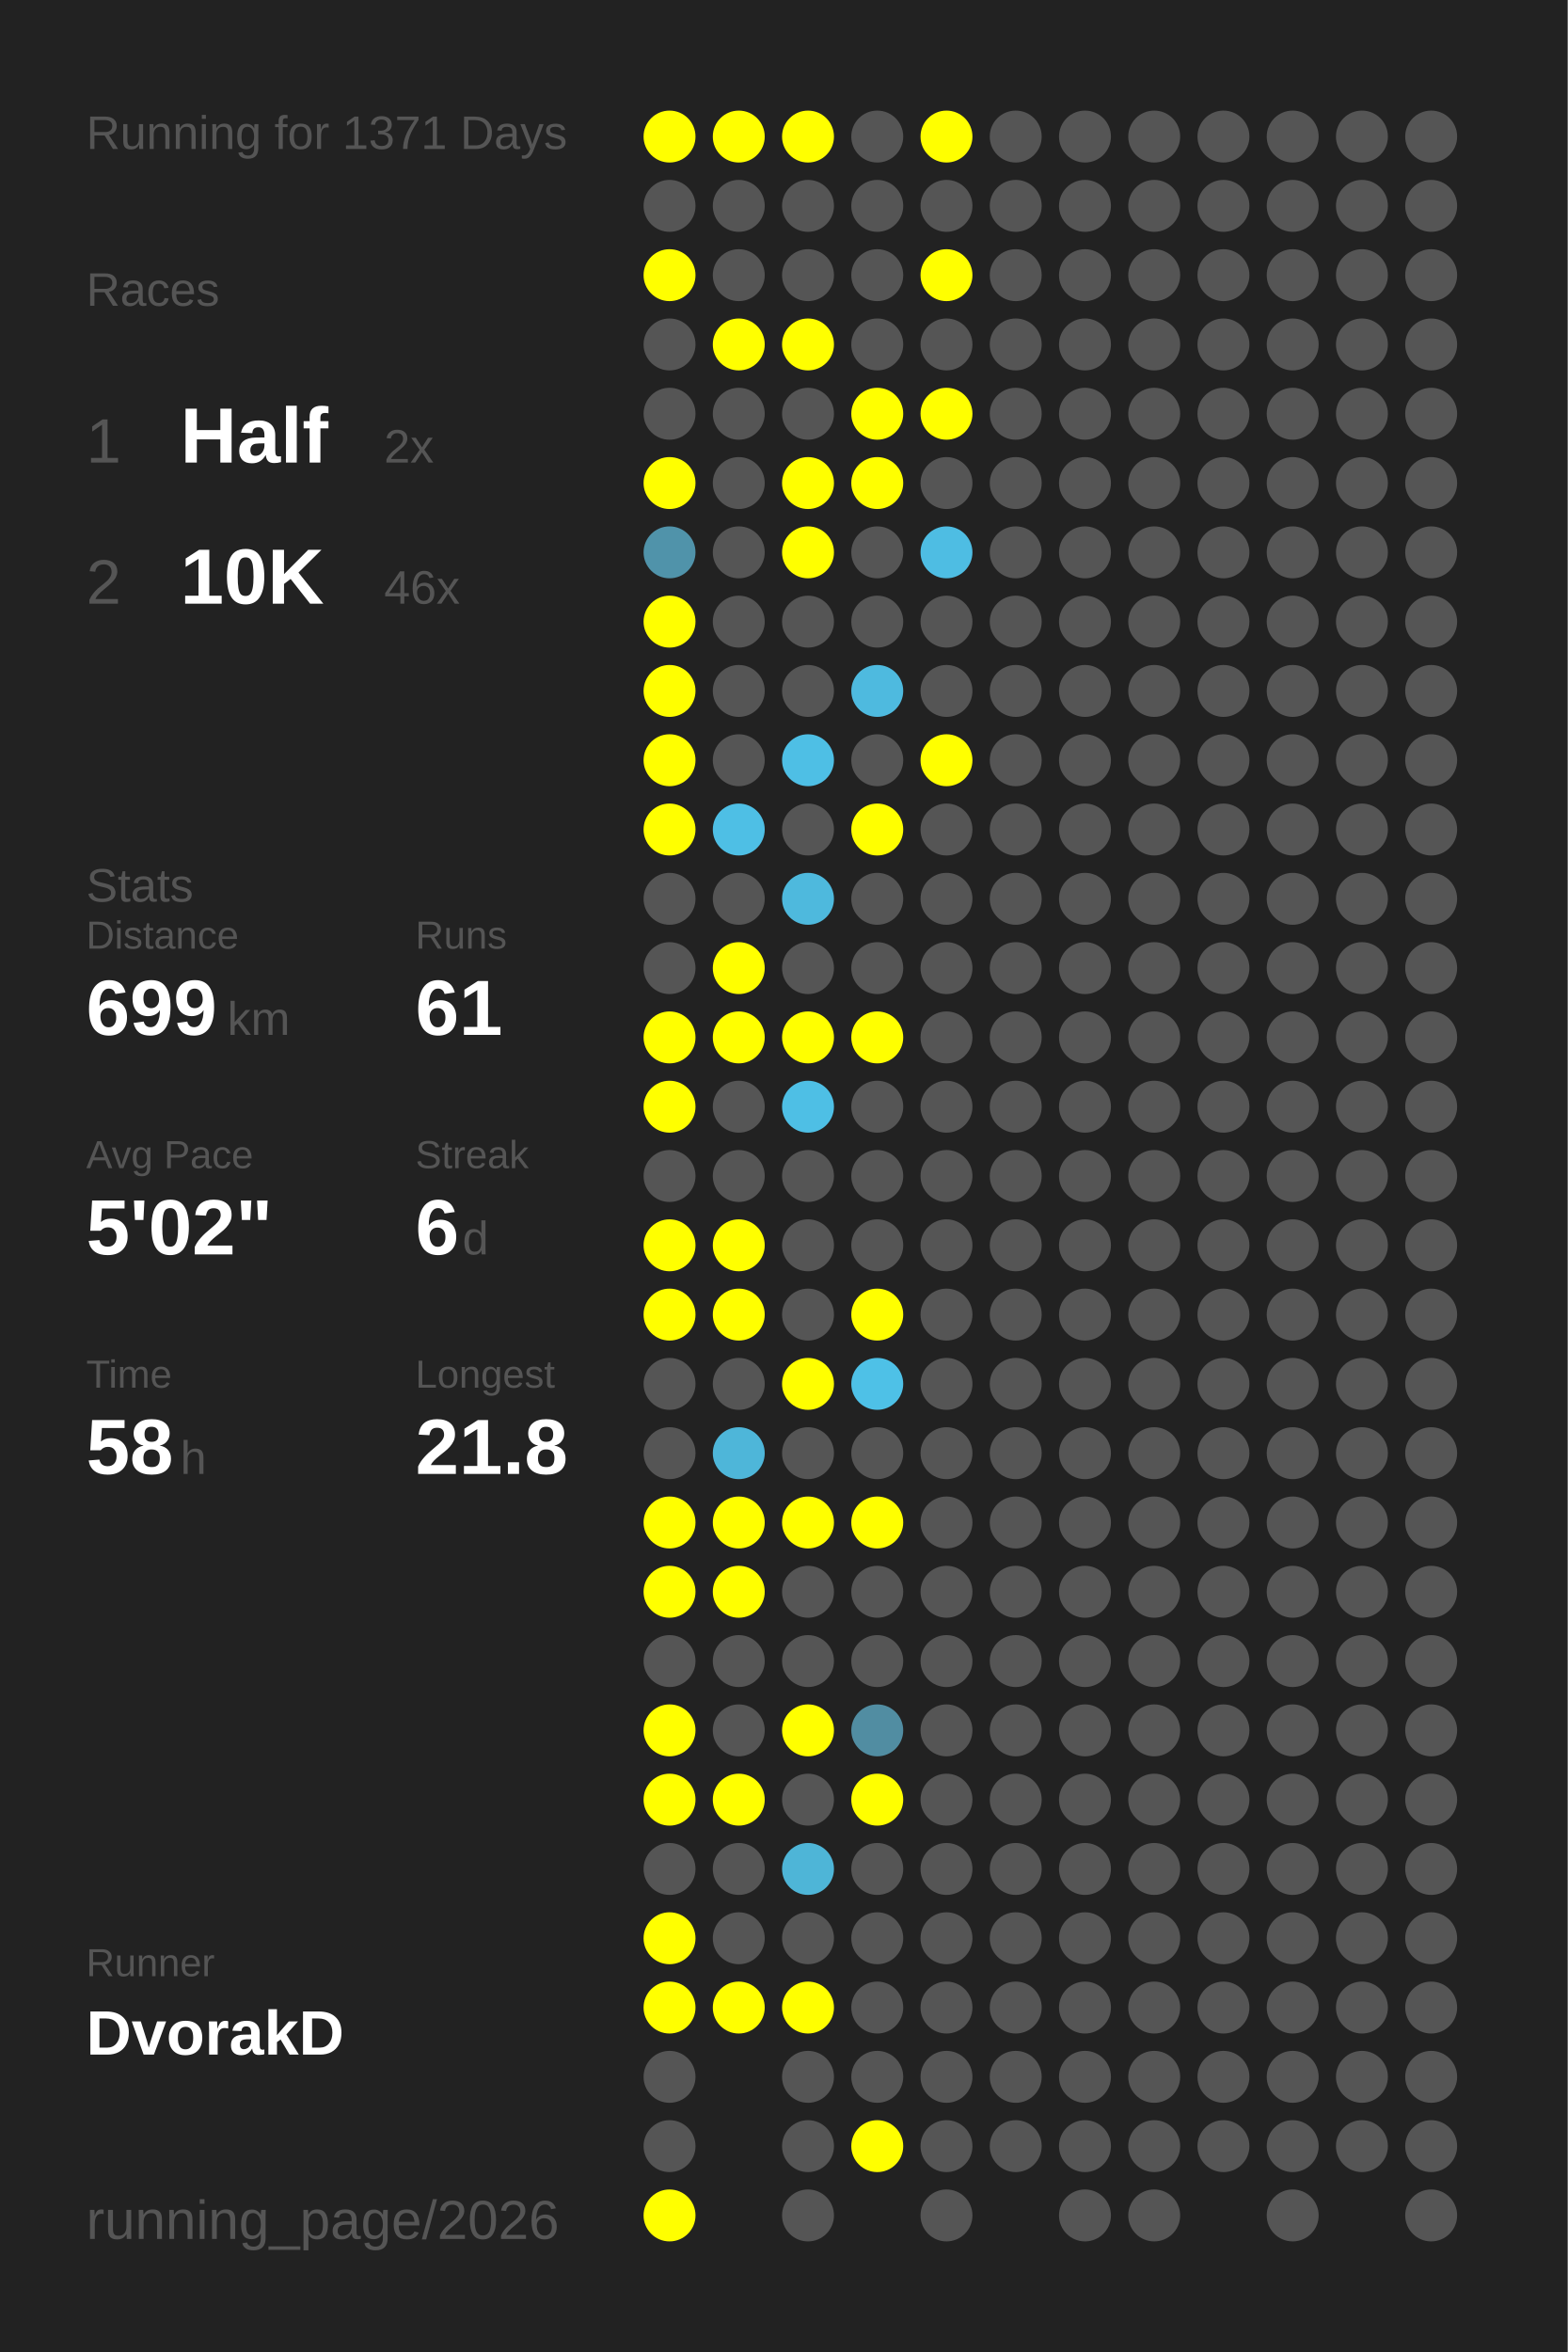
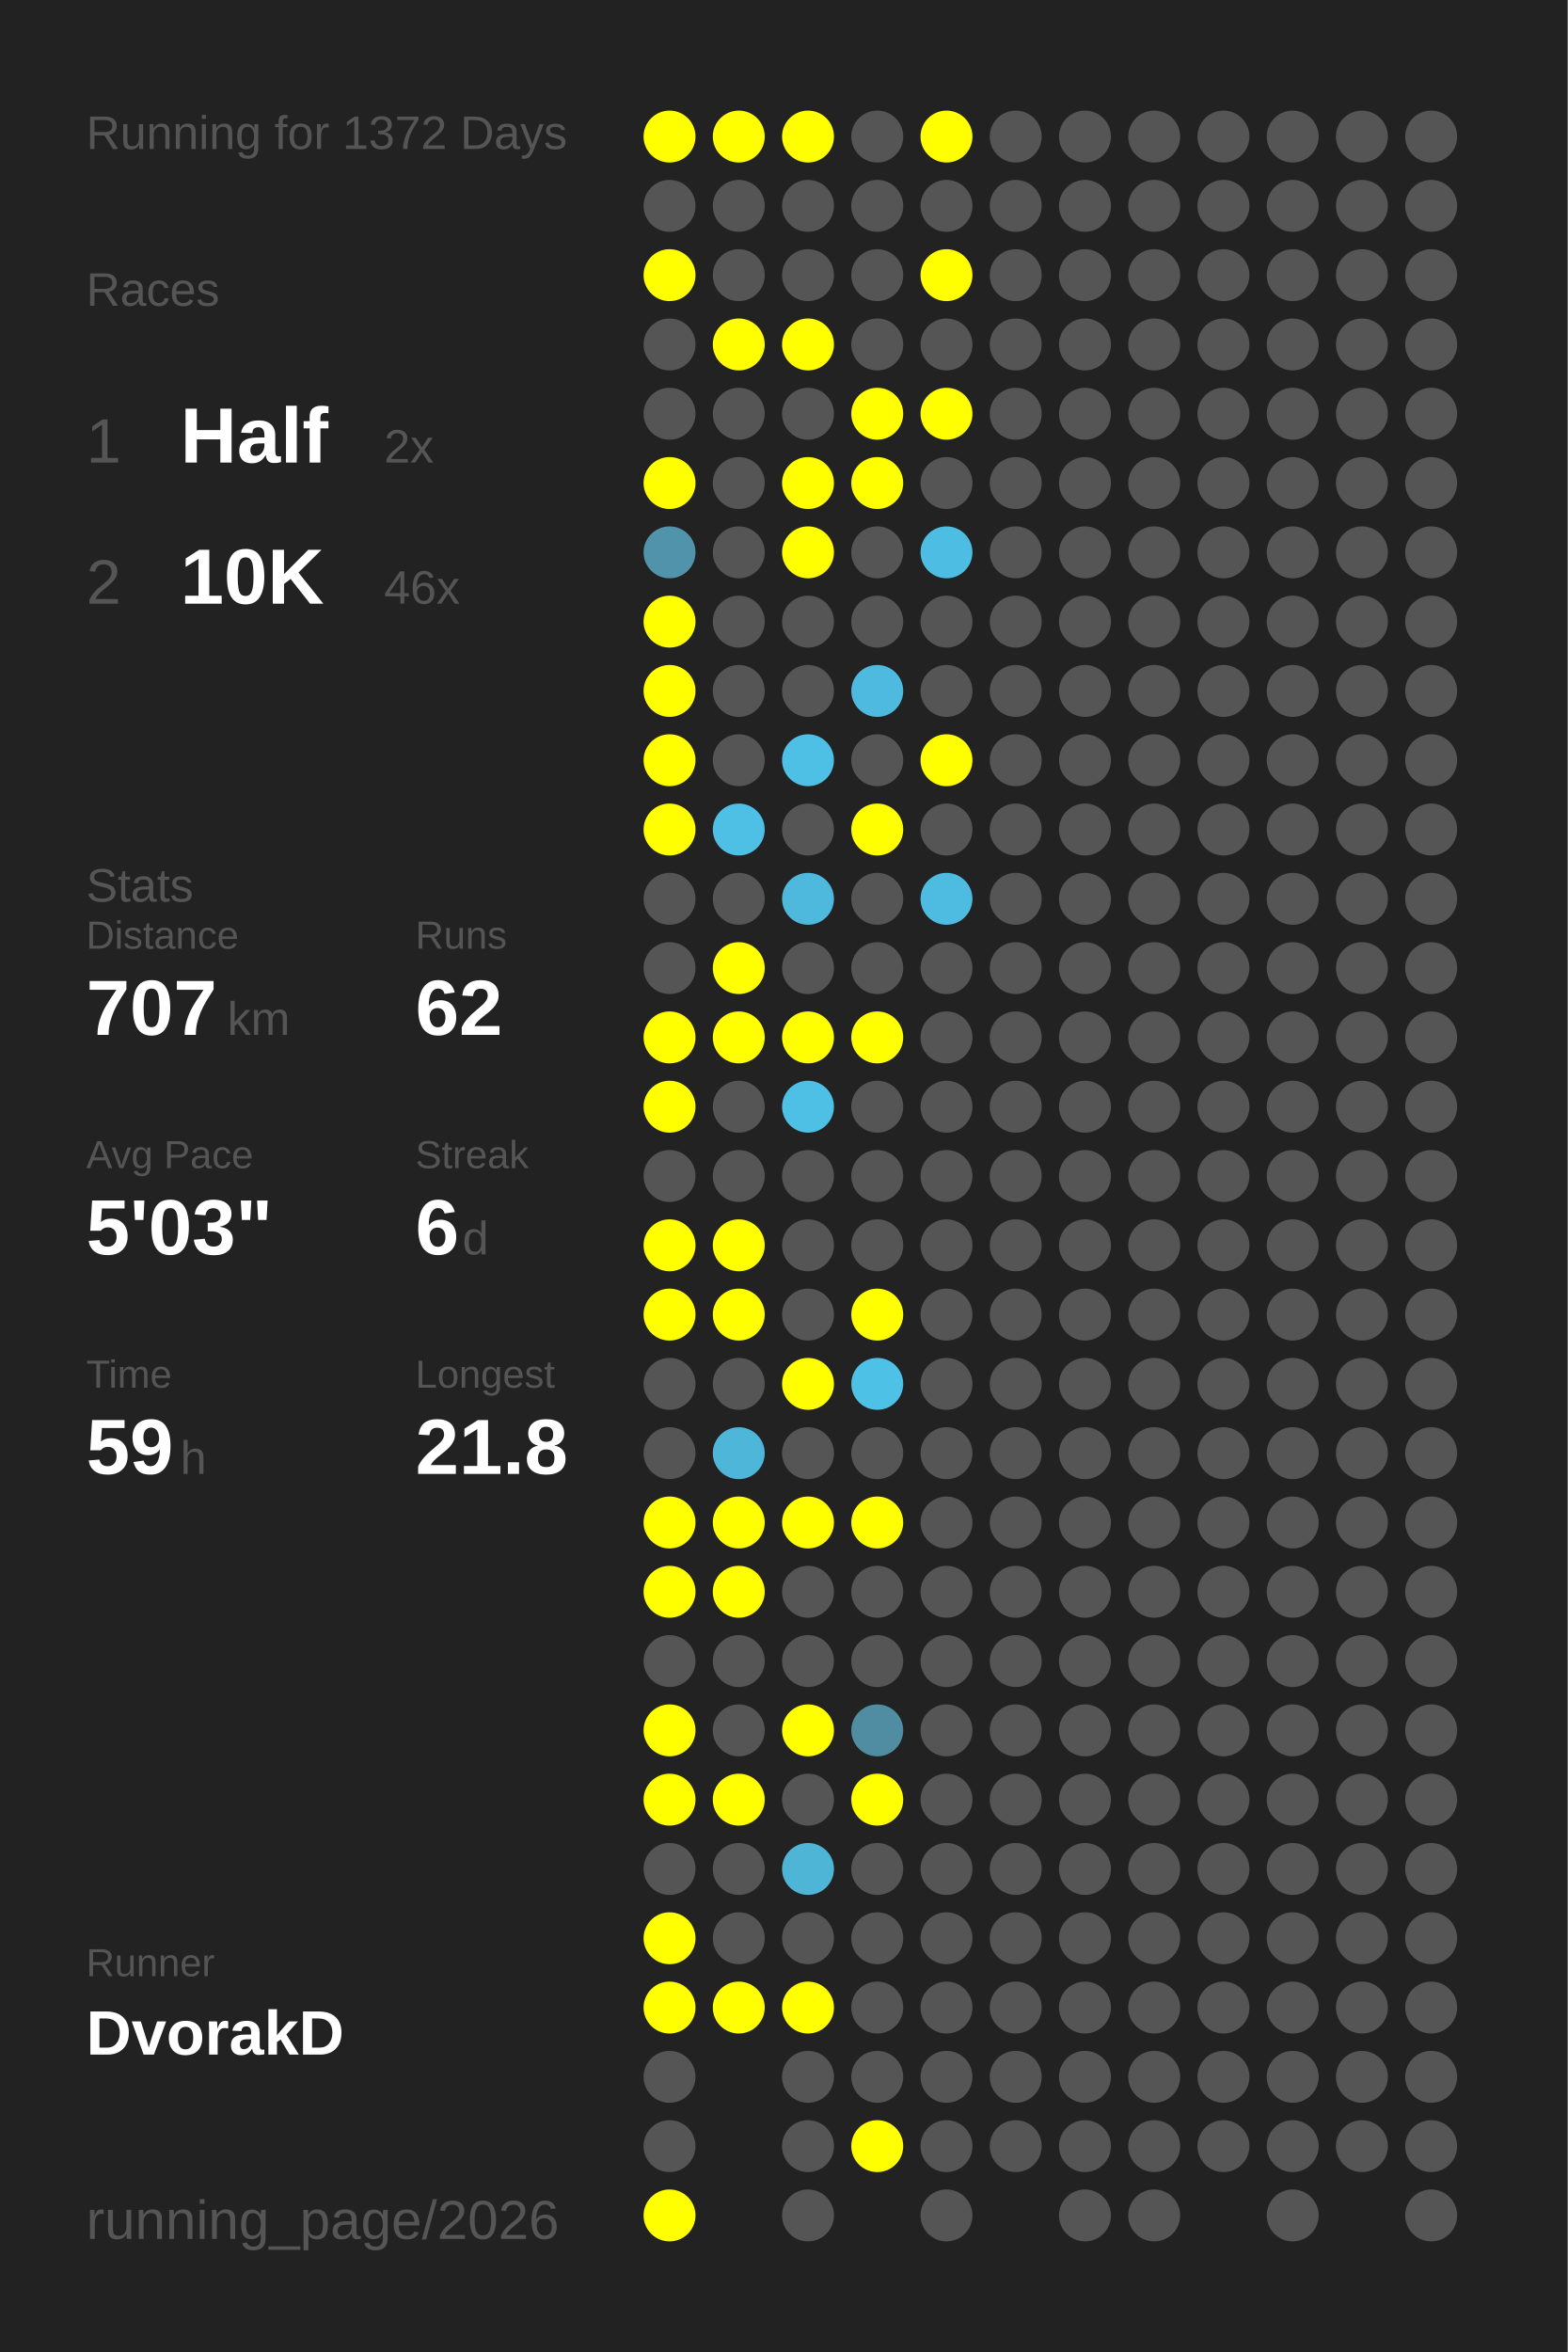
<svg xmlns="http://www.w3.org/2000/svg" baseProfile="full" height="300mm" version="1.1" viewBox="0,0,200,300" width="200mm">
  <defs />
  <rect fill="#222222" height="300" width="200" x="0" y="0" />
-   <text fill="#555555" style="font-size:6px; font-family:Arial;" x="11" y="19">Running for 1371 Days</text>
+   <text fill="#555555" style="font-size:6px; font-family:Arial;" x="11" y="19">Running for 1372 Days</text>
  <text fill="#555555" style="font-size:6px; font-family:Arial;" x="11" y="39">Races</text>
  <text fill="#555555" style="font-size:8px; font-family:Arial;" x="11" y="59">1</text>
  <text fill="#FFFFFF" style="font-size:10px; font-family:Arial; font-weight:bold;" x="23" y="59">Half</text>
  <text fill="#555555" style="font-size:6px; font-family:Arial;" x="49" y="59">2x</text>
  <text fill="#555555" style="font-size:8px; font-family:Arial;" x="11" y="77">2</text>
  <text fill="#FFFFFF" style="font-size:10px; font-family:Arial; font-weight:bold;" x="23" y="77">10K</text>
  <text fill="#555555" style="font-size:6px; font-family:Arial;" x="49" y="77">46x</text>
  <text fill="#555555" style="font-size:6px; font-family:Arial;" x="11" y="115">Stats</text>
  <text fill="#555555" style="font-size:5px; font-family:Arial;" x="11" y="121">Distance</text>
-   <text fill="#FFFFFF" style="font-size:10px; font-family:Arial; font-weight:bold;" x="11" y="132">699</text>
+   <text fill="#FFFFFF" style="font-size:10px; font-family:Arial; font-weight:bold;" x="11" y="132">707</text>
  <text fill="#555555" style="font-size:6px; font-family:Arial;" x="29" y="132">km</text>
  <text fill="#555555" style="font-size:5px; font-family:Arial;" x="53" y="121">Runs</text>
-   <text fill="#FFFFFF" style="font-size:10px; font-family:Arial; font-weight:bold;" x="53" y="132">61</text>
+   <text fill="#FFFFFF" style="font-size:10px; font-family:Arial; font-weight:bold;" x="53" y="132">62</text>
  <text fill="#555555" style="font-size:5px; font-family:Arial;" x="11" y="149">Avg Pace</text>
-   <text fill="#FFFFFF" style="font-size:10px; font-family:Arial; font-weight:bold;" x="11" y="160">5'02"</text>
+   <text fill="#FFFFFF" style="font-size:10px; font-family:Arial; font-weight:bold;" x="11" y="160">5'03"</text>
  <text fill="#555555" style="font-size:5px; font-family:Arial;" x="53" y="149">Streak</text>
  <text fill="#FFFFFF" style="font-size:10px; font-family:Arial; font-weight:bold;" x="53" y="160">6</text>
  <text fill="#555555" style="font-size:6px; font-family:Arial;" x="59" y="160">d</text>
  <text fill="#555555" style="font-size:5px; font-family:Arial;" x="11" y="177">Time</text>
-   <text fill="#FFFFFF" style="font-size:10px; font-family:Arial; font-weight:bold;" x="11" y="188">58</text>
+   <text fill="#FFFFFF" style="font-size:10px; font-family:Arial; font-weight:bold;" x="11" y="188">59</text>
  <text fill="#555555" style="font-size:6px; font-family:Arial;" x="23" y="188">h</text>
  <text fill="#555555" style="font-size:5px; font-family:Arial;" x="53" y="177">Longest</text>
  <text fill="#FFFFFF" style="font-size:10px; font-family:Arial; font-weight:bold;" x="53" y="188">21.8</text>
  <text fill="#555555" style="font-size:5px; font-family:Arial;" x="11" y="252.065">Runner</text>
  <text fill="#FFFFFF" style="font-size:8px; font-family:Arial; font-weight:bold;" x="11" y="262.065">DvorakD</text>
  <text fill="#555555" style="font-size:7px; font-family:Arial;" x="11" y="285.581">running_page/2026</text>
  <circle cx="85.417" cy="17.419" fill="#FFFF00" r="3.312" />
  <circle cx="85.417" cy="26.258" fill="#555555" r="3.312" />
  <circle cx="85.417" cy="35.097" fill="#FFFF00" r="3.312" />
  <circle cx="85.417" cy="43.935" fill="#555555" r="3.312" />
  <circle cx="85.417" cy="52.774" fill="#555555" r="3.312" />
  <circle cx="85.417" cy="61.613" fill="#FFFF00" r="3.312" />
  <circle cx="85.417" cy="70.452" fill="#5093aa" r="3.312" />
  <circle cx="85.417" cy="79.29" fill="#FFFF00" r="3.312" />
  <circle cx="85.417" cy="88.129" fill="#FFFF00" r="3.312" />
  <circle cx="85.417" cy="96.968" fill="#FFFF00" r="3.312" />
  <circle cx="85.417" cy="105.806" fill="#FFFF00" r="3.312" />
  <circle cx="85.417" cy="114.645" fill="#555555" r="3.312" />
  <circle cx="85.417" cy="123.484" fill="#555555" r="3.312" />
  <circle cx="85.417" cy="132.323" fill="#FFFF00" r="3.312" />
  <circle cx="85.417" cy="141.161" fill="#FFFF00" r="3.312" />
  <circle cx="85.417" cy="150" fill="#555555" r="3.312" />
  <circle cx="85.417" cy="158.839" fill="#FFFF00" r="3.312" />
  <circle cx="85.417" cy="167.677" fill="#FFFF00" r="3.312" />
  <circle cx="85.417" cy="176.516" fill="#555555" r="3.312" />
  <circle cx="85.417" cy="185.355" fill="#555555" r="3.312" />
  <circle cx="85.417" cy="194.194" fill="#FFFF00" r="3.312" />
  <circle cx="85.417" cy="203.032" fill="#FFFF00" r="3.312" />
  <circle cx="85.417" cy="211.871" fill="#555555" r="3.312" />
  <circle cx="85.417" cy="220.71" fill="#FFFF00" r="3.312" />
  <circle cx="85.417" cy="229.548" fill="#FFFF00" r="3.312" />
  <circle cx="85.417" cy="238.387" fill="#555555" r="3.312" />
  <circle cx="85.417" cy="247.226" fill="#FFFF00" r="3.312" />
  <circle cx="85.417" cy="256.065" fill="#FFFF00" r="3.312" />
  <circle cx="85.417" cy="264.903" fill="#555555" r="3.312" />
  <circle cx="85.417" cy="273.742" fill="#555555" r="3.312" />
  <circle cx="85.417" cy="282.581" fill="#FFFF00" r="3.312" />
  <circle cx="94.25" cy="17.419" fill="#FFFF00" r="3.312" />
  <circle cx="94.25" cy="26.258" fill="#555555" r="3.312" />
  <circle cx="94.25" cy="35.097" fill="#555555" r="3.312" />
  <circle cx="94.25" cy="43.935" fill="#FFFF00" r="3.312" />
  <circle cx="94.25" cy="52.774" fill="#555555" r="3.312" />
  <circle cx="94.25" cy="61.613" fill="#555555" r="3.312" />
  <circle cx="94.25" cy="70.452" fill="#555555" r="3.312" />
  <circle cx="94.25" cy="79.29" fill="#555555" r="3.312" />
  <circle cx="94.25" cy="88.129" fill="#555555" r="3.312" />
  <circle cx="94.25" cy="96.968" fill="#555555" r="3.312" />
  <circle cx="94.25" cy="105.806" fill="#4ebfe5" r="3.312" />
  <circle cx="94.25" cy="114.645" fill="#555555" r="3.312" />
  <circle cx="94.25" cy="123.484" fill="#FFFF00" r="3.312" />
  <circle cx="94.25" cy="132.323" fill="#FFFF00" r="3.312" />
  <circle cx="94.25" cy="141.161" fill="#555555" r="3.312" />
  <circle cx="94.25" cy="150" fill="#555555" r="3.312" />
  <circle cx="94.25" cy="158.839" fill="#FFFF00" r="3.312" />
  <circle cx="94.25" cy="167.677" fill="#FFFF00" r="3.312" />
  <circle cx="94.25" cy="176.516" fill="#555555" r="3.312" />
  <circle cx="94.25" cy="185.355" fill="#4eb6d9" r="3.312" />
  <circle cx="94.25" cy="194.194" fill="#FFFF00" r="3.312" />
  <circle cx="94.25" cy="203.032" fill="#FFFF00" r="3.312" />
  <circle cx="94.25" cy="211.871" fill="#555555" r="3.312" />
  <circle cx="94.25" cy="220.71" fill="#555555" r="3.312" />
  <circle cx="94.25" cy="229.548" fill="#FFFF00" r="3.312" />
  <circle cx="94.25" cy="238.387" fill="#555555" r="3.312" />
  <circle cx="94.25" cy="247.226" fill="#555555" r="3.312" />
  <circle cx="94.25" cy="256.065" fill="#FFFF00" r="3.312" />
  <circle cx="103.083" cy="17.419" fill="#FFFF00" r="3.312" />
  <circle cx="103.083" cy="26.258" fill="#555555" r="3.312" />
  <circle cx="103.083" cy="35.097" fill="#555555" r="3.312" />
  <circle cx="103.083" cy="43.935" fill="#FFFF00" r="3.312" />
  <circle cx="103.083" cy="52.774" fill="#555555" r="3.312" />
  <circle cx="103.083" cy="61.613" fill="#FFFF00" r="3.312" />
  <circle cx="103.083" cy="70.452" fill="#FFFF00" r="3.312" />
  <circle cx="103.083" cy="79.29" fill="#555555" r="3.312" />
  <circle cx="103.083" cy="88.129" fill="#555555" r="3.312" />
  <circle cx="103.083" cy="96.968" fill="#4ebfe5" r="3.312" />
  <circle cx="103.083" cy="105.806" fill="#555555" r="3.312" />
  <circle cx="103.083" cy="114.645" fill="#4eb9dd" r="3.312" />
  <circle cx="103.083" cy="123.484" fill="#555555" r="3.312" />
  <circle cx="103.083" cy="132.323" fill="#FFFF00" r="3.312" />
  <circle cx="103.083" cy="141.161" fill="#4ebfe5" r="3.312" />
  <circle cx="103.083" cy="150" fill="#555555" r="3.312" />
  <circle cx="103.083" cy="158.839" fill="#555555" r="3.312" />
  <circle cx="103.083" cy="167.677" fill="#555555" r="3.312" />
  <circle cx="103.083" cy="176.516" fill="#FFFF00" r="3.312" />
  <circle cx="103.083" cy="185.355" fill="#555555" r="3.312" />
  <circle cx="103.083" cy="194.194" fill="#FFFF00" r="3.312" />
  <circle cx="103.083" cy="203.032" fill="#555555" r="3.312" />
  <circle cx="103.083" cy="211.871" fill="#555555" r="3.312" />
  <circle cx="103.083" cy="220.71" fill="#FFFF00" r="3.312" />
  <circle cx="103.083" cy="229.548" fill="#555555" r="3.312" />
  <circle cx="103.083" cy="238.387" fill="#4eb5d7" r="3.312" />
  <circle cx="103.083" cy="247.226" fill="#555555" r="3.312" />
  <circle cx="103.083" cy="256.065" fill="#FFFF00" r="3.312" />
  <circle cx="103.083" cy="264.903" fill="#555555" r="3.312" />
  <circle cx="103.083" cy="273.742" fill="#555555" r="3.312" />
  <circle cx="103.083" cy="282.581" fill="#555555" r="3.312" />
  <circle cx="111.917" cy="17.419" fill="#555555" r="3.312" />
  <circle cx="111.917" cy="26.258" fill="#555555" r="3.312" />
  <circle cx="111.917" cy="35.097" fill="#555555" r="3.312" />
  <circle cx="111.917" cy="43.935" fill="#555555" r="3.312" />
  <circle cx="111.917" cy="52.774" fill="#FFFF00" r="3.312" />
  <circle cx="111.917" cy="61.613" fill="#FFFF00" r="3.312" />
  <circle cx="111.917" cy="70.452" fill="#555555" r="3.312" />
  <circle cx="111.917" cy="79.29" fill="#555555" r="3.312" />
  <circle cx="111.917" cy="88.129" fill="#4ebadf" r="3.312" />
  <circle cx="111.917" cy="96.968" fill="#555555" r="3.312" />
  <circle cx="111.917" cy="105.806" fill="#FFFF00" r="3.312" />
  <circle cx="111.917" cy="114.645" fill="#555555" r="3.312" />
  <circle cx="111.917" cy="123.484" fill="#555555" r="3.312" />
  <circle cx="111.917" cy="132.323" fill="#FFFF00" r="3.312" />
  <circle cx="111.917" cy="141.161" fill="#555555" r="3.312" />
  <circle cx="111.917" cy="150" fill="#555555" r="3.312" />
  <circle cx="111.917" cy="158.839" fill="#555555" r="3.312" />
  <circle cx="111.917" cy="167.677" fill="#FFFF00" r="3.312" />
  <circle cx="111.917" cy="176.516" fill="#4ec1e7" r="3.312" />
  <circle cx="111.917" cy="185.355" fill="#555555" r="3.312" />
  <circle cx="111.917" cy="194.194" fill="#FFFF00" r="3.312" />
  <circle cx="111.917" cy="203.032" fill="#555555" r="3.312" />
  <circle cx="111.917" cy="211.871" fill="#555555" r="3.312" />
  <circle cx="111.917" cy="220.71" fill="#518da2" r="3.312" />
  <circle cx="111.917" cy="229.548" fill="#FFFF00" r="3.312" />
  <circle cx="111.917" cy="238.387" fill="#555555" r="3.312" />
  <circle cx="111.917" cy="247.226" fill="#555555" r="3.312" />
  <circle cx="111.917" cy="256.065" fill="#555555" r="3.312" />
  <circle cx="111.917" cy="264.903" fill="#555555" r="3.312" />
  <circle cx="111.917" cy="273.742" fill="#FFFF00" r="3.312" />
  <circle cx="120.75" cy="17.419" fill="#FFFF00" r="3.312" />
  <circle cx="120.75" cy="26.258" fill="#555555" r="3.312" />
  <circle cx="120.75" cy="35.097" fill="#FFFF00" r="3.312" />
  <circle cx="120.75" cy="43.935" fill="#555555" r="3.312" />
  <circle cx="120.75" cy="52.774" fill="#FFFF00" r="3.312" />
  <circle cx="120.75" cy="61.613" fill="#555555" r="3.312" />
  <circle cx="120.75" cy="70.452" fill="#4ebde3" r="3.312" />
  <circle cx="120.75" cy="79.29" fill="#555555" r="3.312" />
  <circle cx="120.75" cy="88.129" fill="#555555" r="3.312" />
  <circle cx="120.75" cy="96.968" fill="#FFFF00" r="3.312" />
  <circle cx="120.75" cy="105.806" fill="#555555" r="3.312" />
-   <circle cx="120.75" cy="114.645" fill="#555555" r="3.312" />
+   <circle cx="120.75" cy="114.645" fill="#4ebce1" r="3.312" />
  <circle cx="120.75" cy="123.484" fill="#555555" r="3.312" />
  <circle cx="120.75" cy="132.323" fill="#555555" r="3.312" />
  <circle cx="120.75" cy="141.161" fill="#555555" r="3.312" />
  <circle cx="120.75" cy="150" fill="#555555" r="3.312" />
  <circle cx="120.75" cy="158.839" fill="#555555" r="3.312" />
  <circle cx="120.75" cy="167.677" fill="#555555" r="3.312" />
  <circle cx="120.75" cy="176.516" fill="#555555" r="3.312" />
  <circle cx="120.75" cy="185.355" fill="#555555" r="3.312" />
  <circle cx="120.75" cy="194.194" fill="#555555" r="3.312" />
  <circle cx="120.75" cy="203.032" fill="#555555" r="3.312" />
  <circle cx="120.75" cy="211.871" fill="#555555" r="3.312" />
  <circle cx="120.75" cy="220.71" fill="#555555" r="3.312" />
  <circle cx="120.75" cy="229.548" fill="#555555" r="3.312" />
  <circle cx="120.75" cy="238.387" fill="#555555" r="3.312" />
  <circle cx="120.75" cy="247.226" fill="#555555" r="3.312" />
  <circle cx="120.75" cy="256.065" fill="#555555" r="3.312" />
  <circle cx="120.75" cy="264.903" fill="#555555" r="3.312" />
  <circle cx="120.75" cy="273.742" fill="#555555" r="3.312" />
  <circle cx="120.75" cy="282.581" fill="#555555" r="3.312" />
  <circle cx="129.583" cy="17.419" fill="#555555" r="3.312" />
  <circle cx="129.583" cy="26.258" fill="#555555" r="3.312" />
  <circle cx="129.583" cy="35.097" fill="#555555" r="3.312" />
  <circle cx="129.583" cy="43.935" fill="#555555" r="3.312" />
  <circle cx="129.583" cy="52.774" fill="#555555" r="3.312" />
  <circle cx="129.583" cy="61.613" fill="#555555" r="3.312" />
  <circle cx="129.583" cy="70.452" fill="#555555" r="3.312" />
  <circle cx="129.583" cy="79.29" fill="#555555" r="3.312" />
  <circle cx="129.583" cy="88.129" fill="#555555" r="3.312" />
  <circle cx="129.583" cy="96.968" fill="#555555" r="3.312" />
  <circle cx="129.583" cy="105.806" fill="#555555" r="3.312" />
  <circle cx="129.583" cy="114.645" fill="#555555" r="3.312" />
  <circle cx="129.583" cy="123.484" fill="#555555" r="3.312" />
  <circle cx="129.583" cy="132.323" fill="#555555" r="3.312" />
  <circle cx="129.583" cy="141.161" fill="#555555" r="3.312" />
  <circle cx="129.583" cy="150" fill="#555555" r="3.312" />
  <circle cx="129.583" cy="158.839" fill="#555555" r="3.312" />
  <circle cx="129.583" cy="167.677" fill="#555555" r="3.312" />
  <circle cx="129.583" cy="176.516" fill="#555555" r="3.312" />
  <circle cx="129.583" cy="185.355" fill="#555555" r="3.312" />
  <circle cx="129.583" cy="194.194" fill="#555555" r="3.312" />
  <circle cx="129.583" cy="203.032" fill="#555555" r="3.312" />
  <circle cx="129.583" cy="211.871" fill="#555555" r="3.312" />
  <circle cx="129.583" cy="220.71" fill="#555555" r="3.312" />
  <circle cx="129.583" cy="229.548" fill="#555555" r="3.312" />
  <circle cx="129.583" cy="238.387" fill="#555555" r="3.312" />
  <circle cx="129.583" cy="247.226" fill="#555555" r="3.312" />
  <circle cx="129.583" cy="256.065" fill="#555555" r="3.312" />
  <circle cx="129.583" cy="264.903" fill="#555555" r="3.312" />
  <circle cx="129.583" cy="273.742" fill="#555555" r="3.312" />
  <circle cx="138.417" cy="17.419" fill="#555555" r="3.312" />
  <circle cx="138.417" cy="26.258" fill="#555555" r="3.312" />
  <circle cx="138.417" cy="35.097" fill="#555555" r="3.312" />
  <circle cx="138.417" cy="43.935" fill="#555555" r="3.312" />
  <circle cx="138.417" cy="52.774" fill="#555555" r="3.312" />
  <circle cx="138.417" cy="61.613" fill="#555555" r="3.312" />
  <circle cx="138.417" cy="70.452" fill="#555555" r="3.312" />
  <circle cx="138.417" cy="79.29" fill="#555555" r="3.312" />
  <circle cx="138.417" cy="88.129" fill="#555555" r="3.312" />
  <circle cx="138.417" cy="96.968" fill="#555555" r="3.312" />
  <circle cx="138.417" cy="105.806" fill="#555555" r="3.312" />
  <circle cx="138.417" cy="114.645" fill="#555555" r="3.312" />
  <circle cx="138.417" cy="123.484" fill="#555555" r="3.312" />
  <circle cx="138.417" cy="132.323" fill="#555555" r="3.312" />
  <circle cx="138.417" cy="141.161" fill="#555555" r="3.312" />
  <circle cx="138.417" cy="150" fill="#555555" r="3.312" />
  <circle cx="138.417" cy="158.839" fill="#555555" r="3.312" />
  <circle cx="138.417" cy="167.677" fill="#555555" r="3.312" />
  <circle cx="138.417" cy="176.516" fill="#555555" r="3.312" />
  <circle cx="138.417" cy="185.355" fill="#555555" r="3.312" />
  <circle cx="138.417" cy="194.194" fill="#555555" r="3.312" />
  <circle cx="138.417" cy="203.032" fill="#555555" r="3.312" />
  <circle cx="138.417" cy="211.871" fill="#555555" r="3.312" />
  <circle cx="138.417" cy="220.71" fill="#555555" r="3.312" />
  <circle cx="138.417" cy="229.548" fill="#555555" r="3.312" />
  <circle cx="138.417" cy="238.387" fill="#555555" r="3.312" />
  <circle cx="138.417" cy="247.226" fill="#555555" r="3.312" />
  <circle cx="138.417" cy="256.065" fill="#555555" r="3.312" />
  <circle cx="138.417" cy="264.903" fill="#555555" r="3.312" />
  <circle cx="138.417" cy="273.742" fill="#555555" r="3.312" />
  <circle cx="138.417" cy="282.581" fill="#555555" r="3.312" />
  <circle cx="147.25" cy="17.419" fill="#555555" r="3.312" />
  <circle cx="147.25" cy="26.258" fill="#555555" r="3.312" />
  <circle cx="147.25" cy="35.097" fill="#555555" r="3.312" />
  <circle cx="147.25" cy="43.935" fill="#555555" r="3.312" />
  <circle cx="147.25" cy="52.774" fill="#555555" r="3.312" />
  <circle cx="147.25" cy="61.613" fill="#555555" r="3.312" />
  <circle cx="147.25" cy="70.452" fill="#555555" r="3.312" />
  <circle cx="147.25" cy="79.29" fill="#555555" r="3.312" />
  <circle cx="147.25" cy="88.129" fill="#555555" r="3.312" />
  <circle cx="147.25" cy="96.968" fill="#555555" r="3.312" />
  <circle cx="147.25" cy="105.806" fill="#555555" r="3.312" />
  <circle cx="147.25" cy="114.645" fill="#555555" r="3.312" />
  <circle cx="147.25" cy="123.484" fill="#555555" r="3.312" />
  <circle cx="147.25" cy="132.323" fill="#555555" r="3.312" />
  <circle cx="147.25" cy="141.161" fill="#555555" r="3.312" />
  <circle cx="147.25" cy="150" fill="#555555" r="3.312" />
  <circle cx="147.25" cy="158.839" fill="#555555" r="3.312" />
  <circle cx="147.25" cy="167.677" fill="#555555" r="3.312" />
  <circle cx="147.25" cy="176.516" fill="#555555" r="3.312" />
  <circle cx="147.25" cy="185.355" fill="#555555" r="3.312" />
  <circle cx="147.25" cy="194.194" fill="#555555" r="3.312" />
  <circle cx="147.25" cy="203.032" fill="#555555" r="3.312" />
  <circle cx="147.25" cy="211.871" fill="#555555" r="3.312" />
  <circle cx="147.25" cy="220.71" fill="#555555" r="3.312" />
  <circle cx="147.25" cy="229.548" fill="#555555" r="3.312" />
  <circle cx="147.25" cy="238.387" fill="#555555" r="3.312" />
  <circle cx="147.25" cy="247.226" fill="#555555" r="3.312" />
  <circle cx="147.25" cy="256.065" fill="#555555" r="3.312" />
  <circle cx="147.25" cy="264.903" fill="#555555" r="3.312" />
  <circle cx="147.25" cy="273.742" fill="#555555" r="3.312" />
  <circle cx="147.25" cy="282.581" fill="#555555" r="3.312" />
  <circle cx="156.083" cy="17.419" fill="#555555" r="3.312" />
  <circle cx="156.083" cy="26.258" fill="#555555" r="3.312" />
  <circle cx="156.083" cy="35.097" fill="#555555" r="3.312" />
  <circle cx="156.083" cy="43.935" fill="#555555" r="3.312" />
  <circle cx="156.083" cy="52.774" fill="#555555" r="3.312" />
  <circle cx="156.083" cy="61.613" fill="#555555" r="3.312" />
  <circle cx="156.083" cy="70.452" fill="#555555" r="3.312" />
  <circle cx="156.083" cy="79.29" fill="#555555" r="3.312" />
  <circle cx="156.083" cy="88.129" fill="#555555" r="3.312" />
  <circle cx="156.083" cy="96.968" fill="#555555" r="3.312" />
  <circle cx="156.083" cy="105.806" fill="#555555" r="3.312" />
  <circle cx="156.083" cy="114.645" fill="#555555" r="3.312" />
  <circle cx="156.083" cy="123.484" fill="#555555" r="3.312" />
  <circle cx="156.083" cy="132.323" fill="#555555" r="3.312" />
  <circle cx="156.083" cy="141.161" fill="#555555" r="3.312" />
  <circle cx="156.083" cy="150" fill="#555555" r="3.312" />
  <circle cx="156.083" cy="158.839" fill="#555555" r="3.312" />
  <circle cx="156.083" cy="167.677" fill="#555555" r="3.312" />
  <circle cx="156.083" cy="176.516" fill="#555555" r="3.312" />
  <circle cx="156.083" cy="185.355" fill="#555555" r="3.312" />
  <circle cx="156.083" cy="194.194" fill="#555555" r="3.312" />
  <circle cx="156.083" cy="203.032" fill="#555555" r="3.312" />
  <circle cx="156.083" cy="211.871" fill="#555555" r="3.312" />
  <circle cx="156.083" cy="220.71" fill="#555555" r="3.312" />
  <circle cx="156.083" cy="229.548" fill="#555555" r="3.312" />
  <circle cx="156.083" cy="238.387" fill="#555555" r="3.312" />
  <circle cx="156.083" cy="247.226" fill="#555555" r="3.312" />
  <circle cx="156.083" cy="256.065" fill="#555555" r="3.312" />
  <circle cx="156.083" cy="264.903" fill="#555555" r="3.312" />
  <circle cx="156.083" cy="273.742" fill="#555555" r="3.312" />
  <circle cx="164.917" cy="17.419" fill="#555555" r="3.312" />
  <circle cx="164.917" cy="26.258" fill="#555555" r="3.312" />
  <circle cx="164.917" cy="35.097" fill="#555555" r="3.312" />
  <circle cx="164.917" cy="43.935" fill="#555555" r="3.312" />
  <circle cx="164.917" cy="52.774" fill="#555555" r="3.312" />
  <circle cx="164.917" cy="61.613" fill="#555555" r="3.312" />
  <circle cx="164.917" cy="70.452" fill="#555555" r="3.312" />
  <circle cx="164.917" cy="79.29" fill="#555555" r="3.312" />
  <circle cx="164.917" cy="88.129" fill="#555555" r="3.312" />
  <circle cx="164.917" cy="96.968" fill="#555555" r="3.312" />
  <circle cx="164.917" cy="105.806" fill="#555555" r="3.312" />
  <circle cx="164.917" cy="114.645" fill="#555555" r="3.312" />
  <circle cx="164.917" cy="123.484" fill="#555555" r="3.312" />
  <circle cx="164.917" cy="132.323" fill="#555555" r="3.312" />
  <circle cx="164.917" cy="141.161" fill="#555555" r="3.312" />
  <circle cx="164.917" cy="150" fill="#555555" r="3.312" />
  <circle cx="164.917" cy="158.839" fill="#555555" r="3.312" />
  <circle cx="164.917" cy="167.677" fill="#555555" r="3.312" />
  <circle cx="164.917" cy="176.516" fill="#555555" r="3.312" />
  <circle cx="164.917" cy="185.355" fill="#555555" r="3.312" />
  <circle cx="164.917" cy="194.194" fill="#555555" r="3.312" />
  <circle cx="164.917" cy="203.032" fill="#555555" r="3.312" />
  <circle cx="164.917" cy="211.871" fill="#555555" r="3.312" />
  <circle cx="164.917" cy="220.71" fill="#555555" r="3.312" />
  <circle cx="164.917" cy="229.548" fill="#555555" r="3.312" />
  <circle cx="164.917" cy="238.387" fill="#555555" r="3.312" />
  <circle cx="164.917" cy="247.226" fill="#555555" r="3.312" />
  <circle cx="164.917" cy="256.065" fill="#555555" r="3.312" />
  <circle cx="164.917" cy="264.903" fill="#555555" r="3.312" />
  <circle cx="164.917" cy="273.742" fill="#555555" r="3.312" />
  <circle cx="164.917" cy="282.581" fill="#555555" r="3.312" />
  <circle cx="173.75" cy="17.419" fill="#555555" r="3.312" />
  <circle cx="173.75" cy="26.258" fill="#555555" r="3.312" />
  <circle cx="173.75" cy="35.097" fill="#555555" r="3.312" />
  <circle cx="173.75" cy="43.935" fill="#555555" r="3.312" />
  <circle cx="173.75" cy="52.774" fill="#555555" r="3.312" />
  <circle cx="173.75" cy="61.613" fill="#555555" r="3.312" />
  <circle cx="173.75" cy="70.452" fill="#555555" r="3.312" />
  <circle cx="173.75" cy="79.29" fill="#555555" r="3.312" />
  <circle cx="173.75" cy="88.129" fill="#555555" r="3.312" />
  <circle cx="173.75" cy="96.968" fill="#555555" r="3.312" />
  <circle cx="173.75" cy="105.806" fill="#555555" r="3.312" />
  <circle cx="173.75" cy="114.645" fill="#555555" r="3.312" />
  <circle cx="173.75" cy="123.484" fill="#555555" r="3.312" />
  <circle cx="173.75" cy="132.323" fill="#555555" r="3.312" />
  <circle cx="173.75" cy="141.161" fill="#555555" r="3.312" />
  <circle cx="173.75" cy="150" fill="#555555" r="3.312" />
  <circle cx="173.75" cy="158.839" fill="#555555" r="3.312" />
  <circle cx="173.75" cy="167.677" fill="#555555" r="3.312" />
  <circle cx="173.75" cy="176.516" fill="#555555" r="3.312" />
  <circle cx="173.75" cy="185.355" fill="#555555" r="3.312" />
  <circle cx="173.75" cy="194.194" fill="#555555" r="3.312" />
  <circle cx="173.75" cy="203.032" fill="#555555" r="3.312" />
  <circle cx="173.75" cy="211.871" fill="#555555" r="3.312" />
  <circle cx="173.75" cy="220.71" fill="#555555" r="3.312" />
  <circle cx="173.75" cy="229.548" fill="#555555" r="3.312" />
  <circle cx="173.75" cy="238.387" fill="#555555" r="3.312" />
  <circle cx="173.75" cy="247.226" fill="#555555" r="3.312" />
  <circle cx="173.75" cy="256.065" fill="#555555" r="3.312" />
  <circle cx="173.75" cy="264.903" fill="#555555" r="3.312" />
  <circle cx="173.75" cy="273.742" fill="#555555" r="3.312" />
  <circle cx="182.583" cy="17.419" fill="#555555" r="3.312" />
  <circle cx="182.583" cy="26.258" fill="#555555" r="3.312" />
  <circle cx="182.583" cy="35.097" fill="#555555" r="3.312" />
  <circle cx="182.583" cy="43.935" fill="#555555" r="3.312" />
  <circle cx="182.583" cy="52.774" fill="#555555" r="3.312" />
  <circle cx="182.583" cy="61.613" fill="#555555" r="3.312" />
  <circle cx="182.583" cy="70.452" fill="#555555" r="3.312" />
  <circle cx="182.583" cy="79.29" fill="#555555" r="3.312" />
  <circle cx="182.583" cy="88.129" fill="#555555" r="3.312" />
  <circle cx="182.583" cy="96.968" fill="#555555" r="3.312" />
  <circle cx="182.583" cy="105.806" fill="#555555" r="3.312" />
  <circle cx="182.583" cy="114.645" fill="#555555" r="3.312" />
  <circle cx="182.583" cy="123.484" fill="#555555" r="3.312" />
  <circle cx="182.583" cy="132.323" fill="#555555" r="3.312" />
  <circle cx="182.583" cy="141.161" fill="#555555" r="3.312" />
  <circle cx="182.583" cy="150" fill="#555555" r="3.312" />
  <circle cx="182.583" cy="158.839" fill="#555555" r="3.312" />
  <circle cx="182.583" cy="167.677" fill="#555555" r="3.312" />
  <circle cx="182.583" cy="176.516" fill="#555555" r="3.312" />
  <circle cx="182.583" cy="185.355" fill="#555555" r="3.312" />
  <circle cx="182.583" cy="194.194" fill="#555555" r="3.312" />
  <circle cx="182.583" cy="203.032" fill="#555555" r="3.312" />
  <circle cx="182.583" cy="211.871" fill="#555555" r="3.312" />
  <circle cx="182.583" cy="220.71" fill="#555555" r="3.312" />
  <circle cx="182.583" cy="229.548" fill="#555555" r="3.312" />
  <circle cx="182.583" cy="238.387" fill="#555555" r="3.312" />
  <circle cx="182.583" cy="247.226" fill="#555555" r="3.312" />
  <circle cx="182.583" cy="256.065" fill="#555555" r="3.312" />
  <circle cx="182.583" cy="264.903" fill="#555555" r="3.312" />
  <circle cx="182.583" cy="273.742" fill="#555555" r="3.312" />
  <circle cx="182.583" cy="282.581" fill="#555555" r="3.312" />
</svg>
